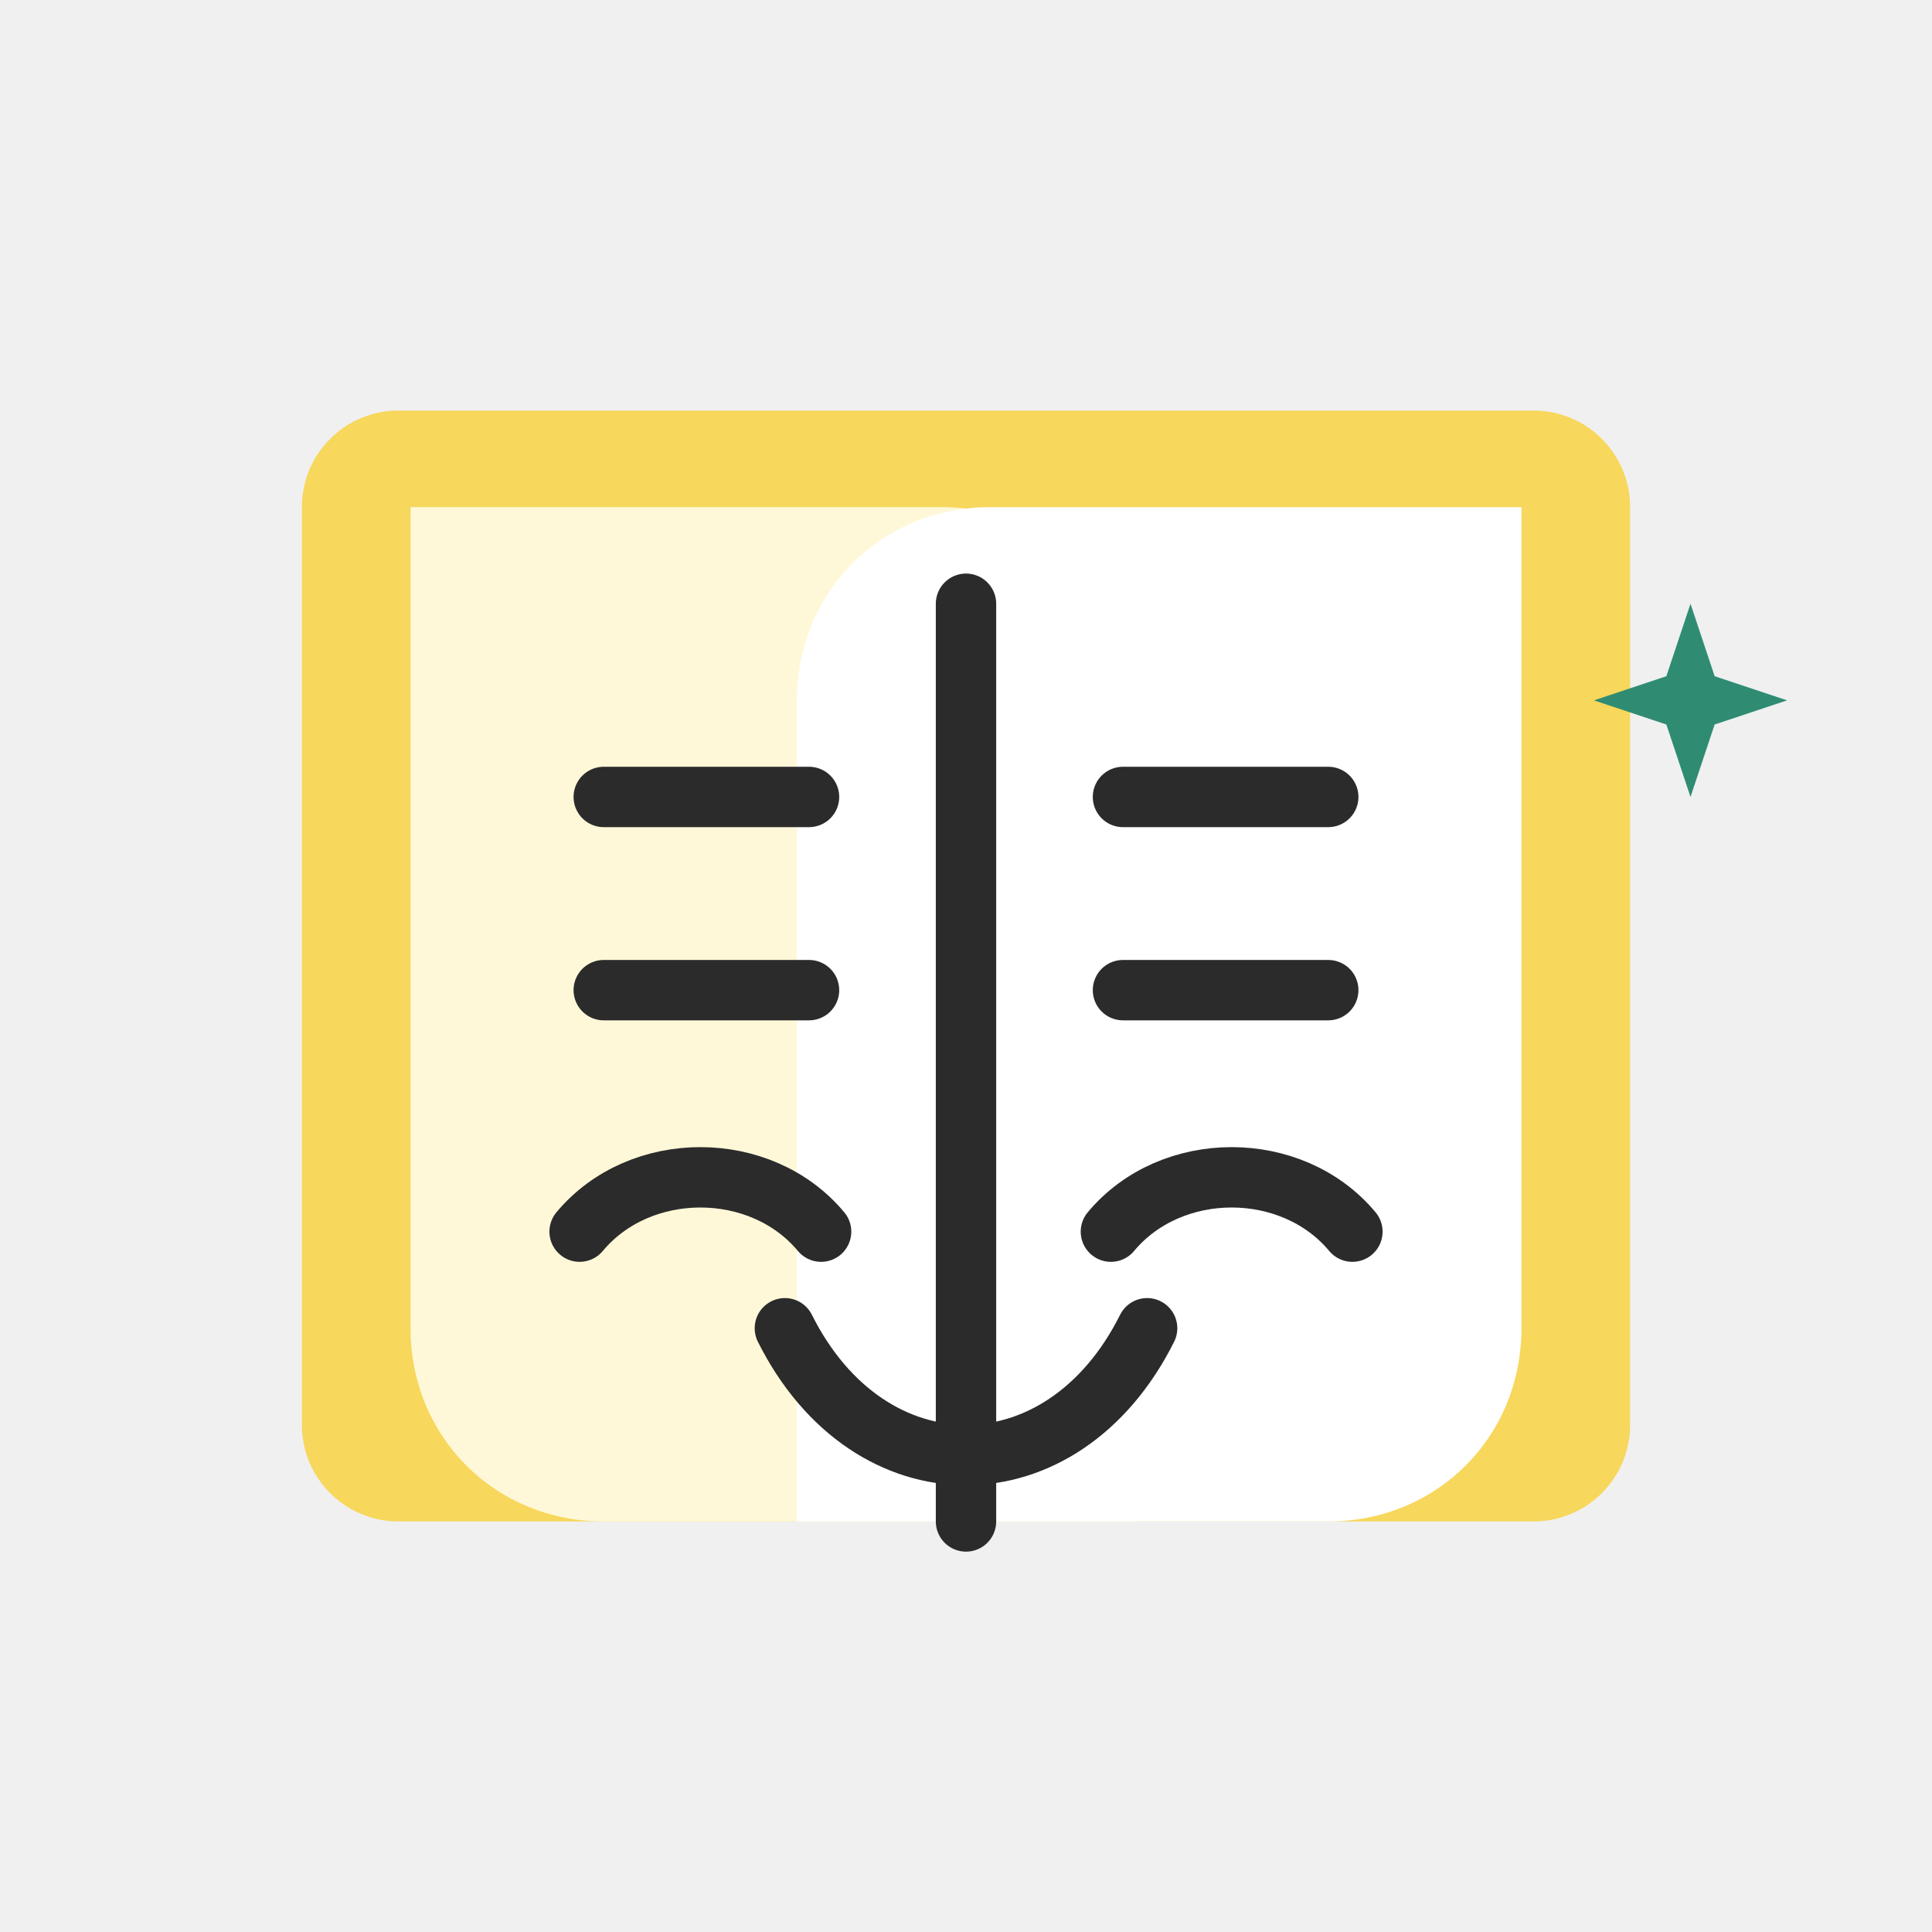
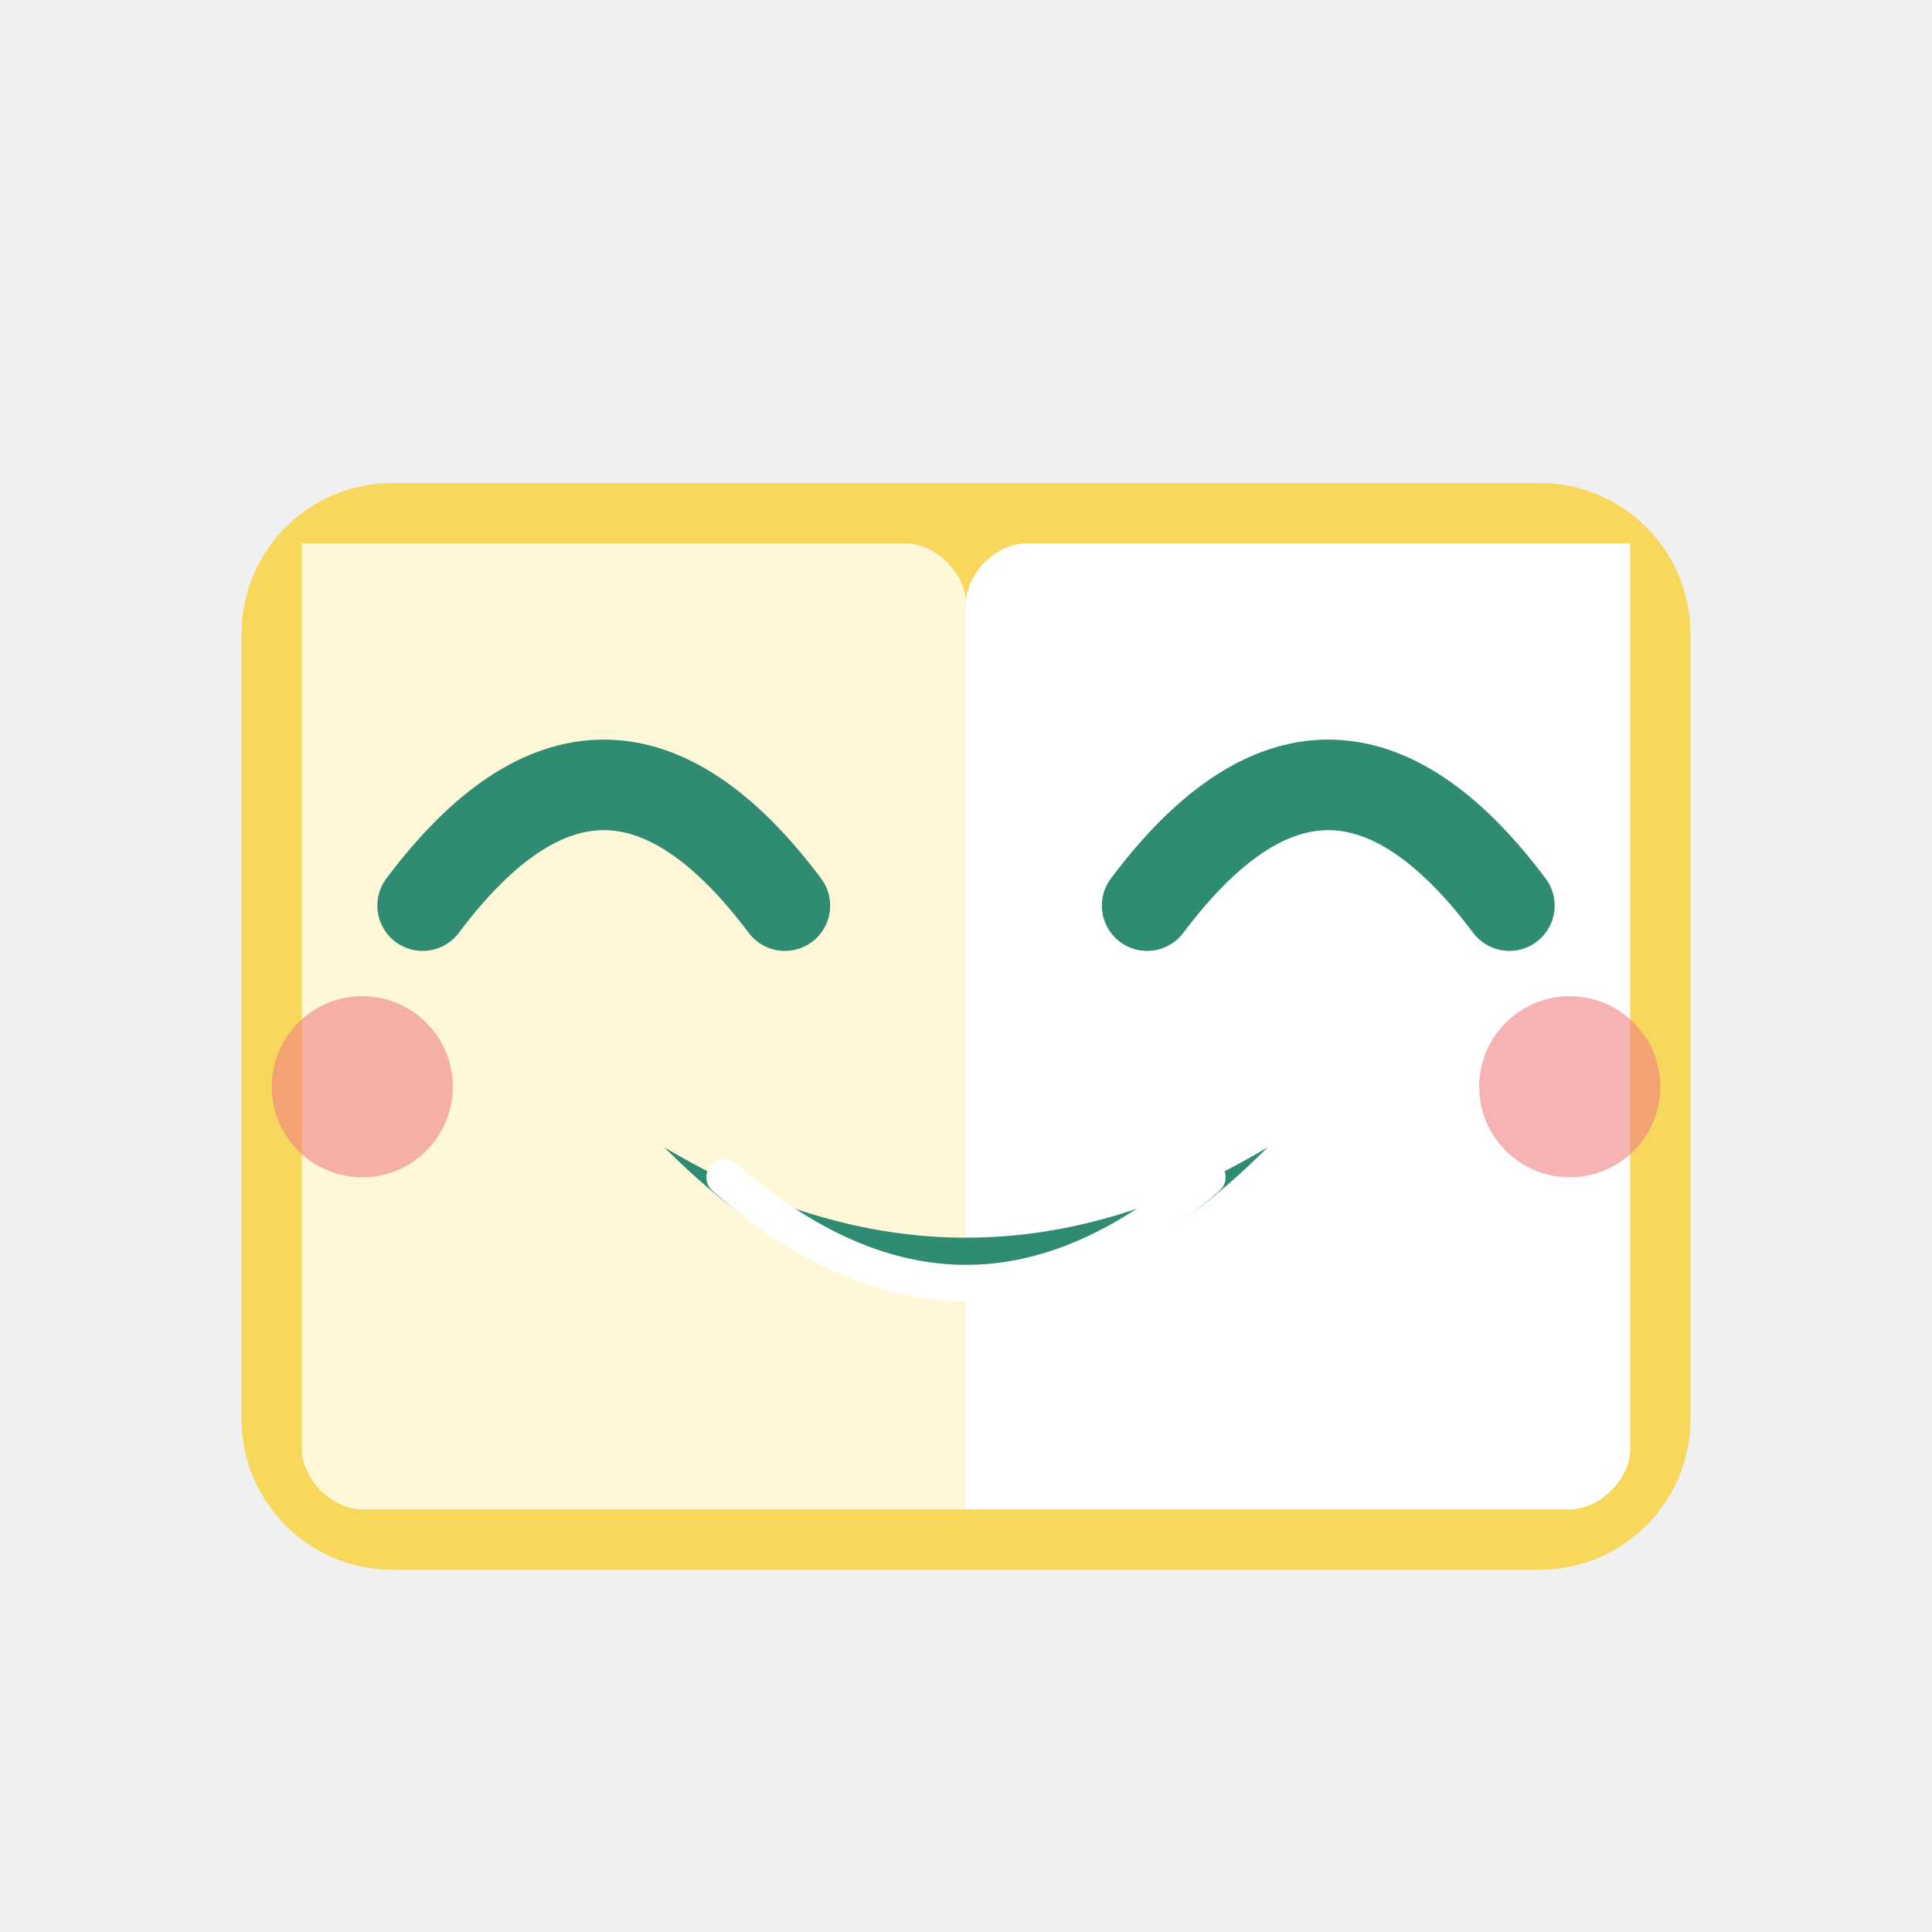
- <svg xmlns="http://www.w3.org/2000/svg" width="160" height="160" viewBox="0 0 160 160" fill="none">
-   <rect x="25" y="34" width="110" height="92" rx="8" fill="#F7D75C" />
-   <path d="M34 42H78C87 42 94 49 94 58V126H50C41 126 34 119 34 110V42Z" fill="#FFF8D8" />
-   <path d="M126 42H82C73 42 66 49 66 58V126H110C119 126 126 119 126 110V42Z" fill="#FFFFFF" />
-   <path d="M80 50V126" stroke="#2B2B2B" stroke-width="5" stroke-linecap="round" />
-   <path d="M50 66H67M50 82H67M93 66H110M93 82H110" stroke="#2B2B2B" stroke-width="5" stroke-linecap="round" />
-   <path d="M48 102C53 96 63 96 68 102" stroke="#2B2B2B" stroke-width="5" stroke-linecap="round" fill="none" />
-   <path d="M92 102C97 96 107 96 112 102" stroke="#2B2B2B" stroke-width="5" stroke-linecap="round" fill="none" />
-   <path d="M65 110C72 124 88 124 95 110" stroke="#2B2B2B" stroke-width="5" stroke-linecap="round" fill="none" />
-   <path d="M140 50 L142 56 L148 58 L142 60 L140 66 L138 60 L132 58 L138 56 Z" fill="#2F8C73" />
+ <svg xmlns="http://www.w3.org/2000/svg" viewBox="0 0 64 64" fill="none" preserveAspectRatio="xMidYMid meet" aria-hidden="true">
+   <rect x="8" y="16" width="48" height="36" rx="5" fill="#F7D75C" />
+   <path d="M10 18H30C31 18 32 19 32 20V50H12C11 50 10 49 10 48V18Z" fill="#FFF8D8" />
+   <path d="M54 18H34C33 18 32 19 32 20V50H52C53 50 54 49 54 48V18Z" fill="#FFFFFF" />
+   <path d="M14 30Q20 22 26 30" stroke="#2F8C73" stroke-width="3" stroke-linecap="round" fill="none" />
+   <path d="M38 30Q44 22 50 30" stroke="#2F8C73" stroke-width="3" stroke-linecap="round" fill="none" />
+   <path d="M22 38Q32 48 42 38Q32 44 22 38Z" fill="#2F8C73" />
+   <path d="M24 39Q32 46 40 39" stroke="#FFFFFF" stroke-width="1.2" stroke-linecap="round" fill="none" />
+   <circle cx="12" cy="36" r="3" fill="#F08080" opacity="0.6" />
+   <circle cx="52" cy="36" r="3" fill="#F08080" opacity="0.6" />
</svg>
